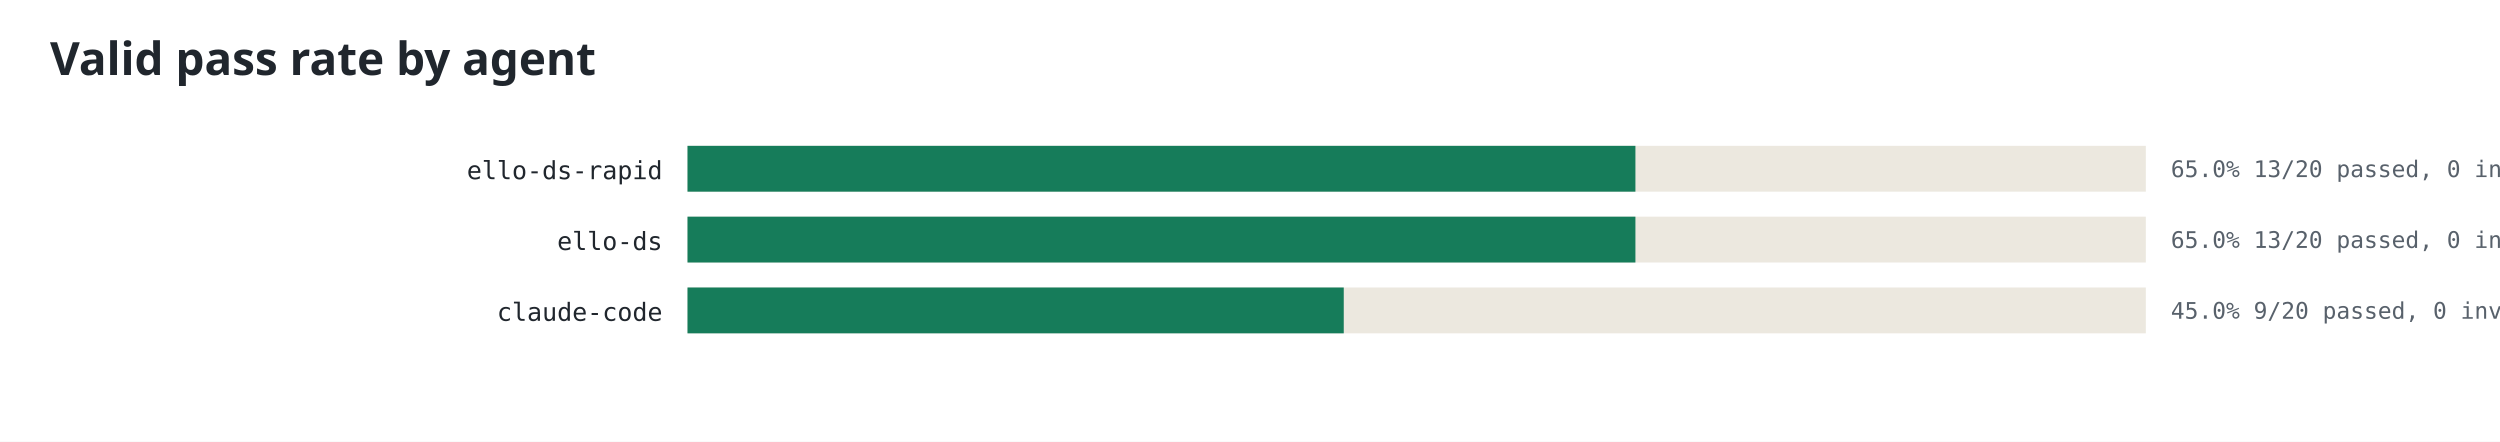
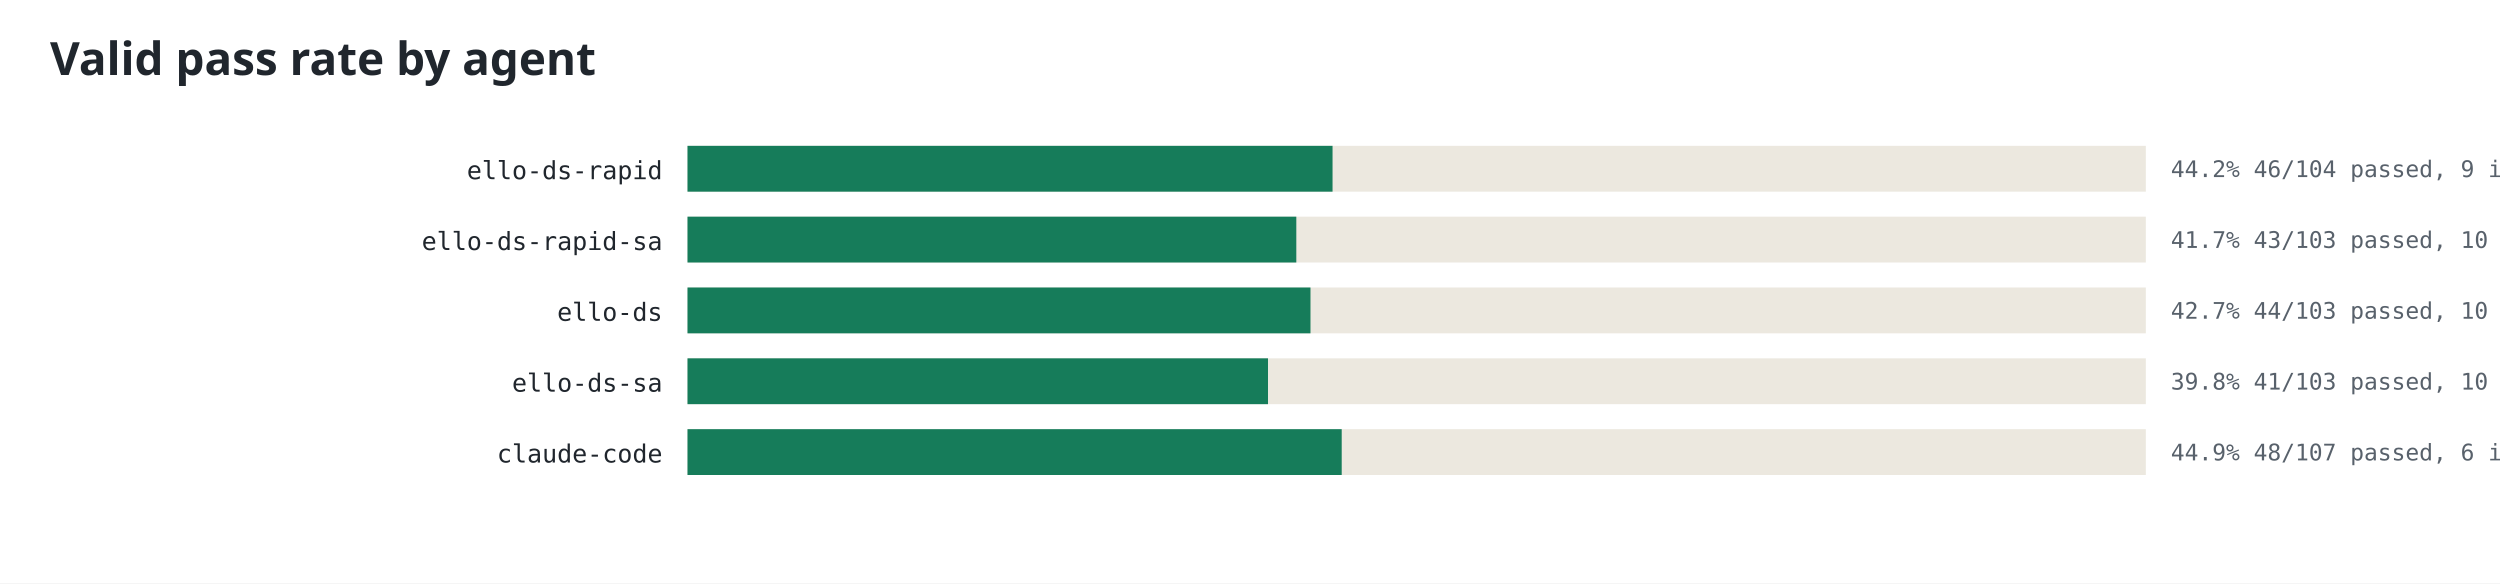
- <svg xmlns="http://www.w3.org/2000/svg" width="1200" height="212" viewBox="0 0 1200 212">
+ <svg xmlns="http://www.w3.org/2000/svg" width="1200" height="280" viewBox="0 0 1200 280">
  <style>text{font-family:ui-monospace,SFMono-Regular,Menlo,monospace;letter-spacing:0}.title{font:700 22px system-ui,sans-serif;fill:#20262d}.label{font-size:12px;fill:#20262d}.value{font-size:11px;fill:#58616b}</style>
  <rect width="100%" height="100%" fill="#fff" />
  <text x="24" y="36" class="title">Valid pass rate by agent</text>
  <text x="318" y="86" text-anchor="end" class="label">ello-ds-rapid</text>
  <rect x="330" y="70" width="700" height="22" fill="#ece8df" />
-   <rect x="330" y="70" width="455.00" height="22" fill="#167c5a" />
-   <text x="1042" y="85" class="value">65.0%  13/20 passed, 0 invalid</text>
-   <text x="318" y="120" text-anchor="end" class="label">ello-ds</text>
+   <rect x="330" y="70" width="309.62" height="22" fill="#167c5a" />
+   <text x="1042" y="85" class="value">44.2%  46/104 passed, 9 invalid</text>
+   <text x="318" y="120" text-anchor="end" class="label">ello-ds-rapid-sa</text>
  <rect x="330" y="104" width="700" height="22" fill="#ece8df" />
-   <rect x="330" y="104" width="455.00" height="22" fill="#167c5a" />
-   <text x="1042" y="119" class="value">65.0%  13/20 passed, 0 invalid</text>
-   <text x="318" y="154" text-anchor="end" class="label">claude-code</text>
+   <rect x="330" y="104" width="292.23" height="22" fill="#167c5a" />
+   <text x="1042" y="119" class="value">41.7%  43/103 passed, 10 invalid</text>
+   <text x="318" y="154" text-anchor="end" class="label">ello-ds</text>
  <rect x="330" y="138" width="700" height="22" fill="#ece8df" />
-   <rect x="330" y="138" width="315.00" height="22" fill="#167c5a" />
-   <text x="1042" y="153" class="value">45.0%  9/20 passed, 0 invalid</text>
+   <rect x="330" y="138" width="299.03" height="22" fill="#167c5a" />
+   <text x="1042" y="153" class="value">42.7%  44/103 passed, 10 invalid</text>
+   <text x="318" y="188" text-anchor="end" class="label">ello-ds-sa</text>
+   <rect x="330" y="172" width="700" height="22" fill="#ece8df" />
+   <rect x="330" y="172" width="278.64" height="22" fill="#167c5a" />
+   <text x="1042" y="187" class="value">39.8%  41/103 passed, 10 invalid</text>
+   <text x="318" y="222" text-anchor="end" class="label">claude-code</text>
+   <rect x="330" y="206" width="700" height="22" fill="#ece8df" />
+   <rect x="330" y="206" width="314.02" height="22" fill="#167c5a" />
+   <text x="1042" y="221" class="value">44.9%  48/107 passed, 6 invalid</text>
</svg>
